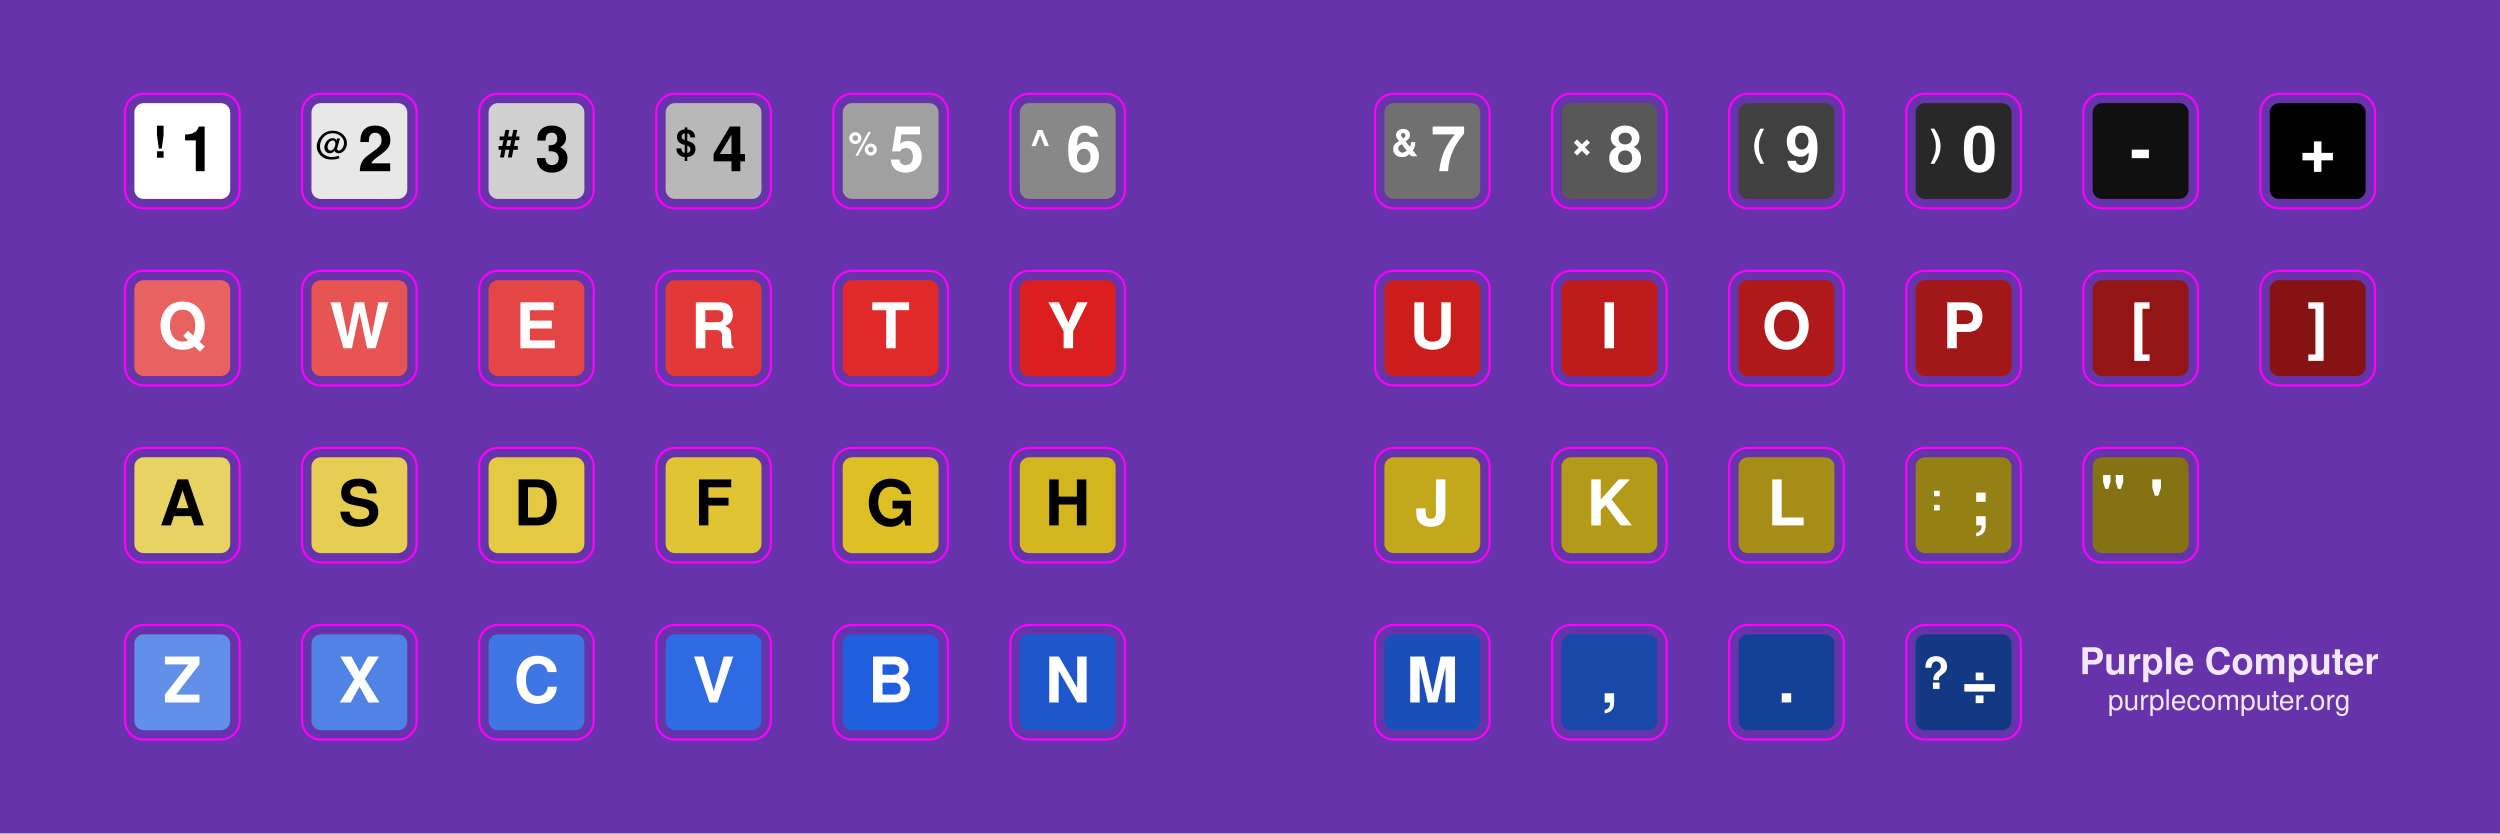
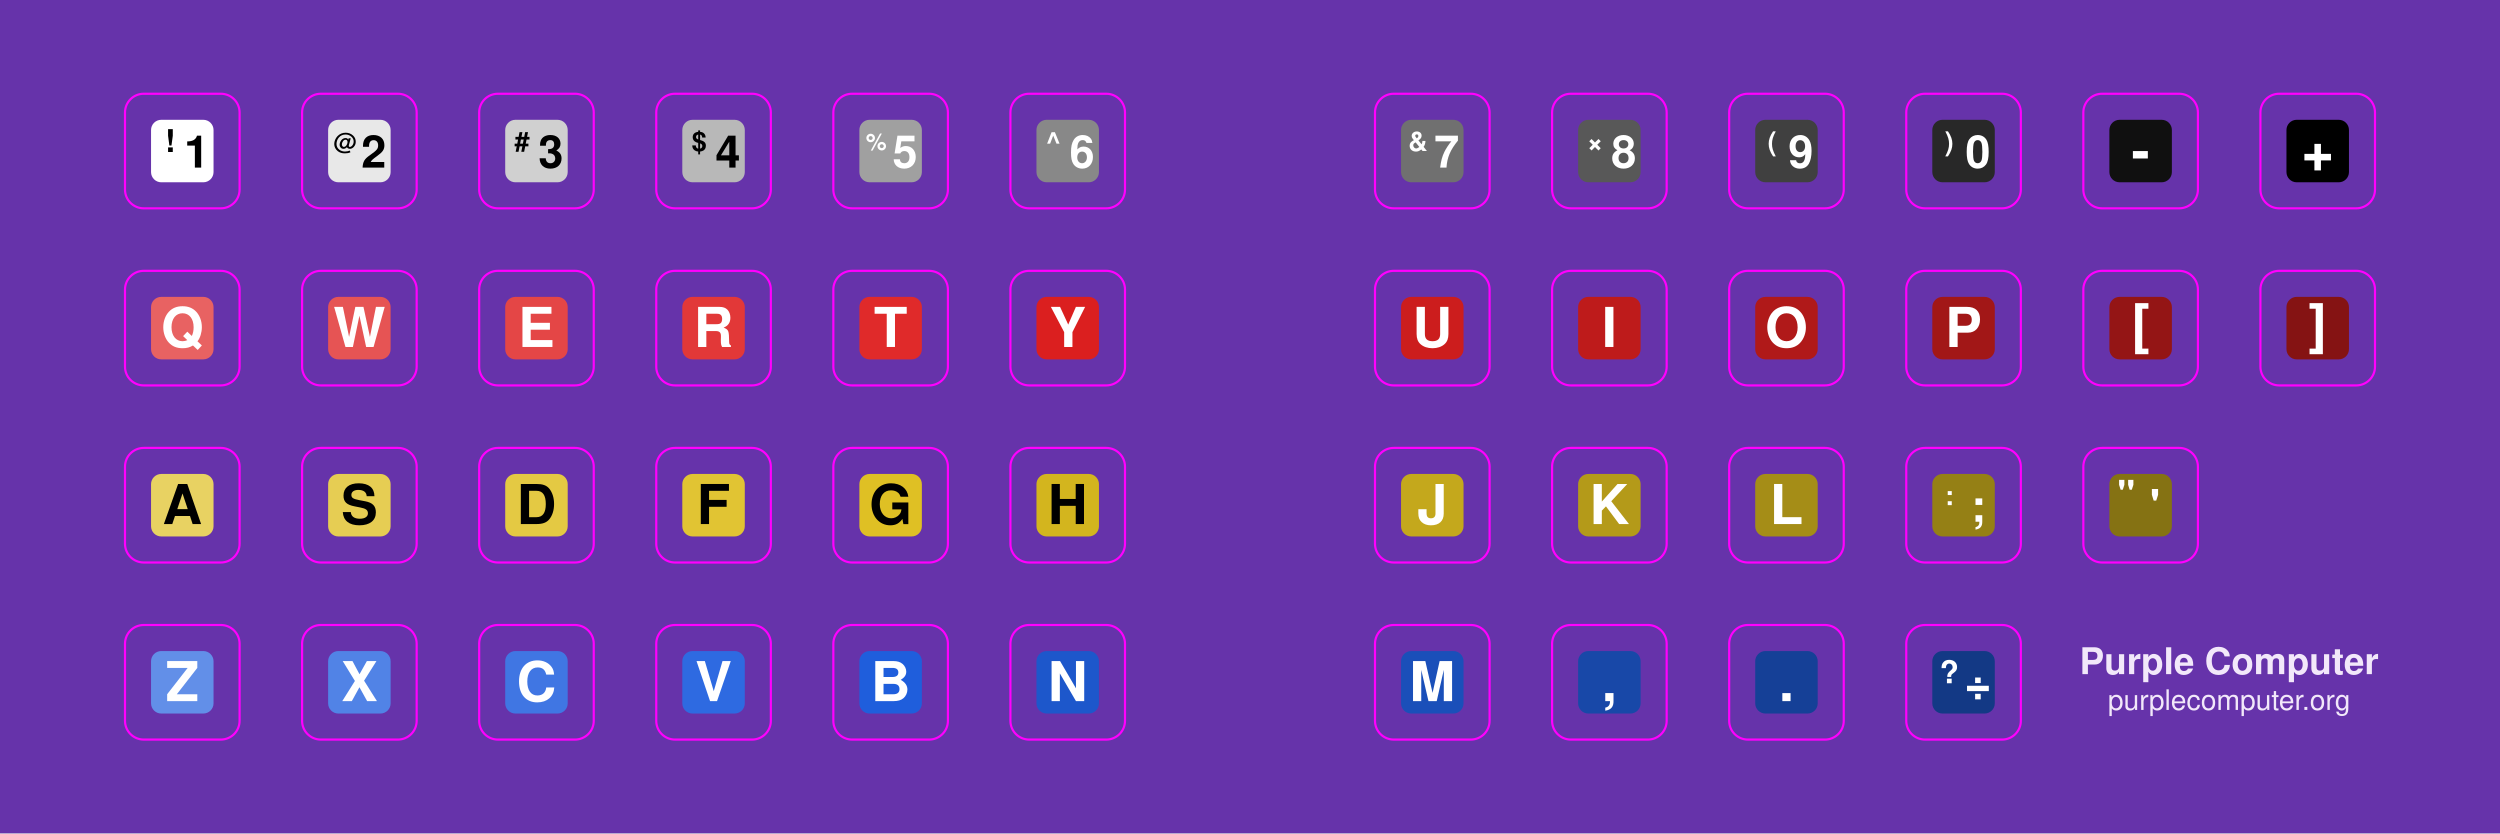
<svg xmlns="http://www.w3.org/2000/svg" width="12.0in" height="4.0in" viewBox="0 0 1152.0 384.0">
  <g id="guides">
    <rect x="0.5" y="0.5" width="1151.0" height="383.0" fill="none" stroke="#CCCCCC" stroke-width="1" />
    <line x1="576.0" y1="0" x2="576.0" y2="384.0" stroke="#CCCCCC" stroke-width="0.5" stroke-dasharray="4,4" />
  </g>
  <g id="art">
    <rect x="0" y="0" width="1152.0" height="384.0" fill="#6633AA" />
    <rect x="45.600" y="31.200" width="76.800" height="76.800" rx="20.640" ry="20.640" fill="#6633AA" stroke="none" />
-     <rect x="61.920" y="47.520" width="44.160" height="44.160" rx="4.320" ry="4.320" fill="#FFFFFF" stroke="none" />
-     <text x="91.392" y="72.240" fill="#000000" font-family="Nunito, Helvetica, Arial, sans-serif" font-weight="800" font-size="29.04" text-anchor="middle" dominant-baseline="central">1</text>
-     <text x="73.440" y="68.016" fill="#000000" font-family="Nunito, Helvetica, Arial, sans-serif" font-weight="800" font-size="20.33" text-anchor="middle" dominant-baseline="central">!</text>
+     <rect x="69.600" y="55.200" width="28.800" height="28.800" rx="4.713" ry="4.713" fill="#FFFFFF" stroke="none" />
+     <text x="90.624" y="72.480" fill="#000000" font-family="Nunito, Helvetica, Arial, sans-serif" font-weight="800" font-size="20.74" text-anchor="middle" dominant-baseline="central">1</text>
+     <text x="78.240" y="66.720" fill="#000000" font-family="Nunito, Helvetica, Arial, sans-serif" font-weight="800" font-size="14.52" text-anchor="middle" dominant-baseline="central">!</text>
    <rect x="127.200" y="31.200" width="76.800" height="76.800" rx="20.640" ry="20.640" fill="#6633AA" stroke="none" />
-     <rect x="143.520" y="47.520" width="44.160" height="44.160" rx="4.320" ry="4.320" fill="#E8E8E8" stroke="none" />
-     <text x="172.992" y="72.240" fill="#000000" font-family="Nunito, Helvetica, Arial, sans-serif" font-weight="800" font-size="29.04" text-anchor="middle" dominant-baseline="central">2</text>
-     <text x="152.928" y="68.016" fill="#000000" font-family="Nunito, Helvetica, Arial, sans-serif" font-weight="800" font-size="15.10" text-anchor="middle" dominant-baseline="central">@</text>
+     <rect x="151.200" y="55.200" width="28.800" height="28.800" rx="4.713" ry="4.713" fill="#E8E8E8" stroke="none" />
+     <text x="172.224" y="72.480" fill="#000000" font-family="Nunito, Helvetica, Arial, sans-serif" font-weight="800" font-size="20.74" text-anchor="middle" dominant-baseline="central">2</text>
+     <text x="158.976" y="66.720" fill="#000000" font-family="Nunito, Helvetica, Arial, sans-serif" font-weight="800" font-size="10.78" text-anchor="middle" dominant-baseline="central">@</text>
    <rect x="208.800" y="31.200" width="76.800" height="76.800" rx="20.640" ry="20.640" fill="#6633AA" stroke="none" />
-     <rect x="225.120" y="47.520" width="44.160" height="44.160" rx="4.320" ry="4.320" fill="#D0D0D0" stroke="none" />
-     <text x="254.592" y="72.240" fill="#000000" font-family="Nunito, Helvetica, Arial, sans-serif" font-weight="800" font-size="29.04" text-anchor="middle" dominant-baseline="central">3</text>
-     <text x="234.528" y="68.016" fill="#000000" font-family="Nunito, Helvetica, Arial, sans-serif" font-weight="800" font-size="17.42" text-anchor="middle" dominant-baseline="central">#</text>
+     <rect x="232.800" y="55.200" width="28.800" height="28.800" rx="4.713" ry="4.713" fill="#D0D0D0" stroke="none" />
+     <text x="253.824" y="72.480" fill="#000000" font-family="Nunito, Helvetica, Arial, sans-serif" font-weight="800" font-size="20.74" text-anchor="middle" dominant-baseline="central">3</text>
+     <text x="240.576" y="66.720" fill="#000000" font-family="Nunito, Helvetica, Arial, sans-serif" font-weight="800" font-size="12.44" text-anchor="middle" dominant-baseline="central">#</text>
    <rect x="290.400" y="31.200" width="76.800" height="76.800" rx="20.640" ry="20.640" fill="#6633AA" stroke="none" />
-     <rect x="306.720" y="47.520" width="44.160" height="44.160" rx="4.320" ry="4.320" fill="#B8B8B8" stroke="none" />
-     <text x="336.192" y="72.240" fill="#000000" font-family="Nunito, Helvetica, Arial, sans-serif" font-weight="800" font-size="29.04" text-anchor="middle" dominant-baseline="central">4</text>
-     <text x="316.128" y="68.016" fill="#000000" font-family="Nunito, Helvetica, Arial, sans-serif" font-weight="800" font-size="17.42" text-anchor="middle" dominant-baseline="central">$</text>
+     <rect x="314.400" y="55.200" width="28.800" height="28.800" rx="4.713" ry="4.713" fill="#B8B8B8" stroke="none" />
+     <text x="335.424" y="72.480" fill="#000000" font-family="Nunito, Helvetica, Arial, sans-serif" font-weight="800" font-size="20.74" text-anchor="middle" dominant-baseline="central">4</text>
+     <text x="322.176" y="66.720" fill="#000000" font-family="Nunito, Helvetica, Arial, sans-serif" font-weight="800" font-size="12.44" text-anchor="middle" dominant-baseline="central">$</text>
    <rect x="372.000" y="31.200" width="76.800" height="76.800" rx="20.640" ry="20.640" fill="#6633AA" stroke="none" />
-     <rect x="388.320" y="47.520" width="44.160" height="44.160" rx="4.320" ry="4.320" fill="#A0A0A0" stroke="none" />
-     <text x="417.792" y="72.240" fill="#FFFFFF" font-family="Nunito, Helvetica, Arial, sans-serif" font-weight="800" font-size="29.04" text-anchor="middle" dominant-baseline="central">5</text>
-     <text x="397.728" y="68.016" fill="#FFFFFF" font-family="Nunito, Helvetica, Arial, sans-serif" font-weight="800" font-size="15.10" text-anchor="middle" dominant-baseline="central">%</text>
+     <rect x="396.000" y="55.200" width="28.800" height="28.800" rx="4.713" ry="4.713" fill="#A0A0A0" stroke="none" />
+     <text x="417.024" y="72.480" fill="#FFFFFF" font-family="Nunito, Helvetica, Arial, sans-serif" font-weight="800" font-size="20.74" text-anchor="middle" dominant-baseline="central">5</text>
+     <text x="403.776" y="66.720" fill="#FFFFFF" font-family="Nunito, Helvetica, Arial, sans-serif" font-weight="800" font-size="10.78" text-anchor="middle" dominant-baseline="central">%</text>
    <rect x="453.600" y="31.200" width="76.800" height="76.800" rx="20.640" ry="20.640" fill="#6633AA" stroke="none" />
-     <rect x="469.920" y="47.520" width="44.160" height="44.160" rx="4.320" ry="4.320" fill="#888888" stroke="none" />
-     <text x="499.392" y="72.240" fill="#FFFFFF" font-family="Nunito, Helvetica, Arial, sans-serif" font-weight="800" font-size="29.04" text-anchor="middle" dominant-baseline="central">6</text>
-     <text x="479.328" y="68.016" fill="#FFFFFF" font-family="Nunito, Helvetica, Arial, sans-serif" font-weight="800" font-size="17.42" text-anchor="middle" dominant-baseline="central">^</text>
+     <rect x="477.600" y="55.200" width="28.800" height="28.800" rx="4.713" ry="4.713" fill="#888888" stroke="none" />
+     <text x="498.624" y="72.480" fill="#FFFFFF" font-family="Nunito, Helvetica, Arial, sans-serif" font-weight="800" font-size="20.74" text-anchor="middle" dominant-baseline="central">6</text>
+     <text x="485.376" y="66.720" fill="#FFFFFF" font-family="Nunito, Helvetica, Arial, sans-serif" font-weight="800" font-size="12.44" text-anchor="middle" dominant-baseline="central">^</text>
    <rect x="45.600" y="112.800" width="76.800" height="76.800" rx="20.640" ry="20.640" fill="#6633AA" stroke="none" />
-     <rect x="61.920" y="129.120" width="44.160" height="44.160" rx="4.320" ry="4.320" fill="#E86262" stroke="none" />
-     <text x="84.000" y="153.840" fill="#FFFFFF" font-family="Nunito, Helvetica, Arial, sans-serif" font-weight="800" font-size="29.04" text-anchor="middle" dominant-baseline="central">Q</text>
+     <rect x="69.600" y="136.800" width="28.800" height="28.800" rx="4.713" ry="4.713" fill="#E86262" stroke="none" />
+     <text x="84.000" y="154.080" fill="#FFFFFF" font-family="Nunito, Helvetica, Arial, sans-serif" font-weight="800" font-size="25.34" text-anchor="middle" dominant-baseline="central">Q</text>
    <rect x="127.200" y="112.800" width="76.800" height="76.800" rx="20.640" ry="20.640" fill="#6633AA" stroke="none" />
-     <rect x="143.520" y="129.120" width="44.160" height="44.160" rx="4.320" ry="4.320" fill="#E65454" stroke="none" />
-     <text x="165.600" y="153.840" fill="#FFFFFF" font-family="Nunito, Helvetica, Arial, sans-serif" font-weight="800" font-size="29.04" text-anchor="middle" dominant-baseline="central">W</text>
+     <rect x="151.200" y="136.800" width="28.800" height="28.800" rx="4.713" ry="4.713" fill="#E65454" stroke="none" />
+     <text x="165.600" y="154.080" fill="#FFFFFF" font-family="Nunito, Helvetica, Arial, sans-serif" font-weight="800" font-size="25.34" text-anchor="middle" dominant-baseline="central">W</text>
    <rect x="208.800" y="112.800" width="76.800" height="76.800" rx="20.640" ry="20.640" fill="#6633AA" stroke="none" />
-     <rect x="225.120" y="129.120" width="44.160" height="44.160" rx="4.320" ry="4.320" fill="#E44646" stroke="none" />
-     <text x="247.200" y="153.840" fill="#FFFFFF" font-family="Nunito, Helvetica, Arial, sans-serif" font-weight="800" font-size="29.04" text-anchor="middle" dominant-baseline="central">E</text>
+     <rect x="232.800" y="136.800" width="28.800" height="28.800" rx="4.713" ry="4.713" fill="#E44646" stroke="none" />
+     <text x="247.200" y="154.080" fill="#FFFFFF" font-family="Nunito, Helvetica, Arial, sans-serif" font-weight="800" font-size="25.34" text-anchor="middle" dominant-baseline="central">E</text>
    <rect x="290.400" y="112.800" width="76.800" height="76.800" rx="20.640" ry="20.640" fill="#6633AA" stroke="none" />
-     <rect x="306.720" y="129.120" width="44.160" height="44.160" rx="4.320" ry="4.320" fill="#E23838" stroke="none" />
-     <text x="328.800" y="153.840" fill="#FFFFFF" font-family="Nunito, Helvetica, Arial, sans-serif" font-weight="800" font-size="29.04" text-anchor="middle" dominant-baseline="central">R</text>
+     <rect x="314.400" y="136.800" width="28.800" height="28.800" rx="4.713" ry="4.713" fill="#E23838" stroke="none" />
+     <text x="328.800" y="154.080" fill="#FFFFFF" font-family="Nunito, Helvetica, Arial, sans-serif" font-weight="800" font-size="25.34" text-anchor="middle" dominant-baseline="central">R</text>
    <rect x="372.000" y="112.800" width="76.800" height="76.800" rx="20.640" ry="20.640" fill="#6633AA" stroke="none" />
-     <rect x="388.320" y="129.120" width="44.160" height="44.160" rx="4.320" ry="4.320" fill="#E02A2A" stroke="none" />
-     <text x="410.400" y="153.840" fill="#FFFFFF" font-family="Nunito, Helvetica, Arial, sans-serif" font-weight="800" font-size="29.04" text-anchor="middle" dominant-baseline="central">T</text>
+     <rect x="396.000" y="136.800" width="28.800" height="28.800" rx="4.713" ry="4.713" fill="#E02A2A" stroke="none" />
+     <text x="410.400" y="154.080" fill="#FFFFFF" font-family="Nunito, Helvetica, Arial, sans-serif" font-weight="800" font-size="25.34" text-anchor="middle" dominant-baseline="central">T</text>
    <rect x="453.600" y="112.800" width="76.800" height="76.800" rx="20.640" ry="20.640" fill="#6633AA" stroke="none" />
-     <rect x="469.920" y="129.120" width="44.160" height="44.160" rx="4.320" ry="4.320" fill="#DB1F1F" stroke="none" />
-     <text x="492.000" y="153.840" fill="#FFFFFF" font-family="Nunito, Helvetica, Arial, sans-serif" font-weight="800" font-size="29.04" text-anchor="middle" dominant-baseline="central">Y</text>
+     <rect x="477.600" y="136.800" width="28.800" height="28.800" rx="4.713" ry="4.713" fill="#DB1F1F" stroke="none" />
+     <text x="492.000" y="154.080" fill="#FFFFFF" font-family="Nunito, Helvetica, Arial, sans-serif" font-weight="800" font-size="25.34" text-anchor="middle" dominant-baseline="central">Y</text>
    <rect x="45.600" y="194.400" width="76.800" height="76.800" rx="20.640" ry="20.640" fill="#6633AA" stroke="none" />
-     <rect x="61.920" y="210.720" width="44.160" height="44.160" rx="4.320" ry="4.320" fill="#E8D262" stroke="none" />
-     <text x="84.000" y="235.440" fill="#000000" font-family="Nunito, Helvetica, Arial, sans-serif" font-weight="800" font-size="29.04" text-anchor="middle" dominant-baseline="central">A</text>
+     <rect x="69.600" y="218.400" width="28.800" height="28.800" rx="4.713" ry="4.713" fill="#E8D262" stroke="none" />
+     <text x="84.000" y="235.680" fill="#000000" font-family="Nunito, Helvetica, Arial, sans-serif" font-weight="800" font-size="25.34" text-anchor="middle" dominant-baseline="central">A</text>
    <rect x="127.200" y="194.400" width="76.800" height="76.800" rx="20.640" ry="20.640" fill="#6633AA" stroke="none" />
-     <rect x="143.520" y="210.720" width="44.160" height="44.160" rx="4.320" ry="4.320" fill="#E6CD53" stroke="none" />
-     <text x="165.600" y="235.440" fill="#000000" font-family="Nunito, Helvetica, Arial, sans-serif" font-weight="800" font-size="29.04" text-anchor="middle" dominant-baseline="central">S</text>
+     <rect x="151.200" y="218.400" width="28.800" height="28.800" rx="4.713" ry="4.713" fill="#E6CD53" stroke="none" />
+     <text x="165.600" y="235.680" fill="#000000" font-family="Nunito, Helvetica, Arial, sans-serif" font-weight="800" font-size="25.34" text-anchor="middle" dominant-baseline="central">S</text>
    <rect x="208.800" y="194.400" width="76.800" height="76.800" rx="20.640" ry="20.640" fill="#6633AA" stroke="none" />
-     <rect x="225.120" y="210.720" width="44.160" height="44.160" rx="4.320" ry="4.320" fill="#E4C943" stroke="none" />
-     <text x="247.200" y="235.440" fill="#000000" font-family="Nunito, Helvetica, Arial, sans-serif" font-weight="800" font-size="29.04" text-anchor="middle" dominant-baseline="central">D</text>
+     <rect x="232.800" y="218.400" width="28.800" height="28.800" rx="4.713" ry="4.713" fill="#E4C943" stroke="none" />
+     <text x="247.200" y="235.680" fill="#000000" font-family="Nunito, Helvetica, Arial, sans-serif" font-weight="800" font-size="25.34" text-anchor="middle" dominant-baseline="central">D</text>
    <rect x="290.400" y="194.400" width="76.800" height="76.800" rx="20.640" ry="20.640" fill="#6633AA" stroke="none" />
-     <rect x="306.720" y="210.720" width="44.160" height="44.160" rx="4.320" ry="4.320" fill="#E1C433" stroke="none" />
-     <text x="328.800" y="235.440" fill="#000000" font-family="Nunito, Helvetica, Arial, sans-serif" font-weight="800" font-size="29.04" text-anchor="middle" dominant-baseline="central">F</text>
+     <rect x="314.400" y="218.400" width="28.800" height="28.800" rx="4.713" ry="4.713" fill="#E1C433" stroke="none" />
+     <text x="328.800" y="235.680" fill="#000000" font-family="Nunito, Helvetica, Arial, sans-serif" font-weight="800" font-size="25.34" text-anchor="middle" dominant-baseline="central">F</text>
    <rect x="372.000" y="194.400" width="76.800" height="76.800" rx="20.640" ry="20.640" fill="#6633AA" stroke="none" />
-     <rect x="388.320" y="210.720" width="44.160" height="44.160" rx="4.320" ry="4.320" fill="#DFC024" stroke="none" />
-     <text x="410.400" y="235.440" fill="#000000" font-family="Nunito, Helvetica, Arial, sans-serif" font-weight="800" font-size="29.04" text-anchor="middle" dominant-baseline="central">G</text>
+     <rect x="396.000" y="218.400" width="28.800" height="28.800" rx="4.713" ry="4.713" fill="#DFC024" stroke="none" />
+     <text x="410.400" y="235.680" fill="#000000" font-family="Nunito, Helvetica, Arial, sans-serif" font-weight="800" font-size="25.34" text-anchor="middle" dominant-baseline="central">G</text>
    <rect x="453.600" y="194.400" width="76.800" height="76.800" rx="20.640" ry="20.640" fill="#6633AA" stroke="none" />
-     <rect x="469.920" y="210.720" width="44.160" height="44.160" rx="4.320" ry="4.320" fill="#D3B51E" stroke="none" />
-     <text x="492.000" y="235.440" fill="#000000" font-family="Nunito, Helvetica, Arial, sans-serif" font-weight="800" font-size="29.04" text-anchor="middle" dominant-baseline="central">H</text>
+     <rect x="477.600" y="218.400" width="28.800" height="28.800" rx="4.713" ry="4.713" fill="#D3B51E" stroke="none" />
+     <text x="492.000" y="235.680" fill="#000000" font-family="Nunito, Helvetica, Arial, sans-serif" font-weight="800" font-size="25.34" text-anchor="middle" dominant-baseline="central">H</text>
    <rect x="45.600" y="276.000" width="76.800" height="76.800" rx="20.640" ry="20.640" fill="#6633AA" stroke="none" />
-     <rect x="61.920" y="292.320" width="44.160" height="44.160" rx="4.320" ry="4.320" fill="#628FE8" stroke="none" />
-     <text x="84.000" y="317.040" fill="#FFFFFF" font-family="Nunito, Helvetica, Arial, sans-serif" font-weight="800" font-size="29.04" text-anchor="middle" dominant-baseline="central">Z</text>
+     <rect x="69.600" y="300.000" width="28.800" height="28.800" rx="4.713" ry="4.713" fill="#628FE8" stroke="none" />
+     <text x="84.000" y="317.280" fill="#FFFFFF" font-family="Nunito, Helvetica, Arial, sans-serif" font-weight="800" font-size="25.34" text-anchor="middle" dominant-baseline="central">Z</text>
    <rect x="127.200" y="276.000" width="76.800" height="76.800" rx="20.640" ry="20.640" fill="#6633AA" stroke="none" />
-     <rect x="143.520" y="292.320" width="44.160" height="44.160" rx="4.320" ry="4.320" fill="#5183E6" stroke="none" />
-     <text x="165.600" y="317.040" fill="#FFFFFF" font-family="Nunito, Helvetica, Arial, sans-serif" font-weight="800" font-size="29.04" text-anchor="middle" dominant-baseline="central">X</text>
+     <rect x="151.200" y="300.000" width="28.800" height="28.800" rx="4.713" ry="4.713" fill="#5183E6" stroke="none" />
+     <text x="165.600" y="317.280" fill="#FFFFFF" font-family="Nunito, Helvetica, Arial, sans-serif" font-weight="800" font-size="25.34" text-anchor="middle" dominant-baseline="central">X</text>
    <rect x="208.800" y="276.000" width="76.800" height="76.800" rx="20.640" ry="20.640" fill="#6633AA" stroke="none" />
-     <rect x="225.120" y="292.320" width="44.160" height="44.160" rx="4.320" ry="4.320" fill="#4076E3" stroke="none" />
-     <text x="247.200" y="317.040" fill="#FFFFFF" font-family="Nunito, Helvetica, Arial, sans-serif" font-weight="800" font-size="29.04" text-anchor="middle" dominant-baseline="central">C</text>
+     <rect x="232.800" y="300.000" width="28.800" height="28.800" rx="4.713" ry="4.713" fill="#4076E3" stroke="none" />
+     <text x="247.200" y="317.280" fill="#FFFFFF" font-family="Nunito, Helvetica, Arial, sans-serif" font-weight="800" font-size="25.34" text-anchor="middle" dominant-baseline="central">C</text>
    <rect x="290.400" y="276.000" width="76.800" height="76.800" rx="20.640" ry="20.640" fill="#6633AA" stroke="none" />
-     <rect x="306.720" y="292.320" width="44.160" height="44.160" rx="4.320" ry="4.320" fill="#2E6AE1" stroke="none" />
-     <text x="328.800" y="317.040" fill="#FFFFFF" font-family="Nunito, Helvetica, Arial, sans-serif" font-weight="800" font-size="29.04" text-anchor="middle" dominant-baseline="central">V</text>
+     <rect x="314.400" y="300.000" width="28.800" height="28.800" rx="4.713" ry="4.713" fill="#2E6AE1" stroke="none" />
+     <text x="328.800" y="317.280" fill="#FFFFFF" font-family="Nunito, Helvetica, Arial, sans-serif" font-weight="800" font-size="25.34" text-anchor="middle" dominant-baseline="central">V</text>
    <rect x="372.000" y="276.000" width="76.800" height="76.800" rx="20.640" ry="20.640" fill="#6633AA" stroke="none" />
-     <rect x="388.320" y="292.320" width="44.160" height="44.160" rx="4.320" ry="4.320" fill="#1F5EDC" stroke="none" />
-     <text x="410.400" y="317.040" fill="#FFFFFF" font-family="Nunito, Helvetica, Arial, sans-serif" font-weight="800" font-size="29.04" text-anchor="middle" dominant-baseline="central">B</text>
+     <rect x="396.000" y="300.000" width="28.800" height="28.800" rx="4.713" ry="4.713" fill="#1F5EDC" stroke="none" />
+     <text x="410.400" y="317.280" fill="#FFFFFF" font-family="Nunito, Helvetica, Arial, sans-serif" font-weight="800" font-size="25.34" text-anchor="middle" dominant-baseline="central">B</text>
    <rect x="453.600" y="276.000" width="76.800" height="76.800" rx="20.640" ry="20.640" fill="#6633AA" stroke="none" />
-     <rect x="469.920" y="292.320" width="44.160" height="44.160" rx="4.320" ry="4.320" fill="#1D57CB" stroke="none" />
-     <text x="492.000" y="317.040" fill="#FFFFFF" font-family="Nunito, Helvetica, Arial, sans-serif" font-weight="800" font-size="29.04" text-anchor="middle" dominant-baseline="central">N</text>
+     <rect x="477.600" y="300.000" width="28.800" height="28.800" rx="4.713" ry="4.713" fill="#1D57CB" stroke="none" />
+     <text x="492.000" y="317.280" fill="#FFFFFF" font-family="Nunito, Helvetica, Arial, sans-serif" font-weight="800" font-size="25.34" text-anchor="middle" dominant-baseline="central">N</text>
    <rect x="621.600" y="31.200" width="76.800" height="76.800" rx="20.640" ry="20.640" fill="#6633AA" stroke="none" />
-     <rect x="637.920" y="47.520" width="44.160" height="44.160" rx="4.320" ry="4.320" fill="#707070" stroke="none" />
-     <text x="667.392" y="72.240" fill="#FFFFFF" font-family="Nunito, Helvetica, Arial, sans-serif" font-weight="800" font-size="29.04" text-anchor="middle" dominant-baseline="central">7</text>
-     <text x="647.328" y="68.016" fill="#FFFFFF" font-family="Nunito, Helvetica, Arial, sans-serif" font-weight="800" font-size="17.42" text-anchor="middle" dominant-baseline="central">&amp;</text>
+     <rect x="645.600" y="55.200" width="28.800" height="28.800" rx="4.713" ry="4.713" fill="#707070" stroke="none" />
+     <text x="666.624" y="72.480" fill="#FFFFFF" font-family="Nunito, Helvetica, Arial, sans-serif" font-weight="800" font-size="20.74" text-anchor="middle" dominant-baseline="central">7</text>
+     <text x="653.376" y="66.720" fill="#FFFFFF" font-family="Nunito, Helvetica, Arial, sans-serif" font-weight="800" font-size="12.44" text-anchor="middle" dominant-baseline="central">&amp;</text>
    <rect x="703.200" y="31.200" width="76.800" height="76.800" rx="20.640" ry="20.640" fill="#6633AA" stroke="none" />
-     <rect x="719.520" y="47.520" width="44.160" height="44.160" rx="4.320" ry="4.320" fill="#585858" stroke="none" />
-     <text x="748.992" y="72.240" fill="#FFFFFF" font-family="Nunito, Helvetica, Arial, sans-serif" font-weight="800" font-size="29.04" text-anchor="middle" dominant-baseline="central">8</text>
-     <text x="728.928" y="68.016" fill="#FFFFFF" font-family="Nunito, Helvetica, Arial, sans-serif" font-weight="800" font-size="17.42" text-anchor="middle" dominant-baseline="central">×</text>
+     <rect x="727.200" y="55.200" width="28.800" height="28.800" rx="4.713" ry="4.713" fill="#585858" stroke="none" />
+     <text x="748.224" y="72.480" fill="#FFFFFF" font-family="Nunito, Helvetica, Arial, sans-serif" font-weight="800" font-size="20.74" text-anchor="middle" dominant-baseline="central">8</text>
+     <text x="734.976" y="66.720" fill="#FFFFFF" font-family="Nunito, Helvetica, Arial, sans-serif" font-weight="800" font-size="12.44" text-anchor="middle" dominant-baseline="central">×</text>
    <rect x="784.800" y="31.200" width="76.800" height="76.800" rx="20.640" ry="20.640" fill="#6633AA" stroke="none" />
-     <rect x="801.120" y="47.520" width="44.160" height="44.160" rx="4.320" ry="4.320" fill="#404040" stroke="none" />
-     <text x="830.592" y="72.240" fill="#FFFFFF" font-family="Nunito, Helvetica, Arial, sans-serif" font-weight="800" font-size="29.04" text-anchor="middle" dominant-baseline="central">9</text>
-     <text x="810.528" y="68.016" fill="#FFFFFF" font-family="Nunito, Helvetica, Arial, sans-serif" font-weight="800" font-size="17.42" text-anchor="middle" dominant-baseline="central">(</text>
+     <rect x="808.800" y="55.200" width="28.800" height="28.800" rx="4.713" ry="4.713" fill="#404040" stroke="none" />
+     <text x="829.824" y="72.480" fill="#FFFFFF" font-family="Nunito, Helvetica, Arial, sans-serif" font-weight="800" font-size="20.74" text-anchor="middle" dominant-baseline="central">9</text>
+     <text x="816.576" y="66.720" fill="#FFFFFF" font-family="Nunito, Helvetica, Arial, sans-serif" font-weight="800" font-size="12.44" text-anchor="middle" dominant-baseline="central">(</text>
    <rect x="866.400" y="31.200" width="76.800" height="76.800" rx="20.640" ry="20.640" fill="#6633AA" stroke="none" />
-     <rect x="882.720" y="47.520" width="44.160" height="44.160" rx="4.320" ry="4.320" fill="#282828" stroke="none" />
-     <text x="912.192" y="72.240" fill="#FFFFFF" font-family="Nunito, Helvetica, Arial, sans-serif" font-weight="800" font-size="29.04" text-anchor="middle" dominant-baseline="central">0</text>
-     <text x="892.128" y="68.016" fill="#FFFFFF" font-family="Nunito, Helvetica, Arial, sans-serif" font-weight="800" font-size="17.42" text-anchor="middle" dominant-baseline="central">)</text>
+     <rect x="890.400" y="55.200" width="28.800" height="28.800" rx="4.713" ry="4.713" fill="#282828" stroke="none" />
+     <text x="911.424" y="72.480" fill="#FFFFFF" font-family="Nunito, Helvetica, Arial, sans-serif" font-weight="800" font-size="20.74" text-anchor="middle" dominant-baseline="central">0</text>
+     <text x="898.176" y="66.720" fill="#FFFFFF" font-family="Nunito, Helvetica, Arial, sans-serif" font-weight="800" font-size="12.44" text-anchor="middle" dominant-baseline="central">)</text>
    <rect x="948.000" y="31.200" width="76.800" height="76.800" rx="20.640" ry="20.640" fill="#6633AA" stroke="none" />
-     <rect x="964.320" y="47.520" width="44.160" height="44.160" rx="4.320" ry="4.320" fill="#101010" stroke="none" />
-     <text x="986.400" y="72.240" fill="#FFFFFF" font-family="Nunito, Helvetica, Arial, sans-serif" font-weight="800" font-size="29.04" text-anchor="middle" dominant-baseline="central">-</text>
+     <rect x="972.000" y="55.200" width="28.800" height="28.800" rx="4.713" ry="4.713" fill="#101010" stroke="none" />
+     <text x="986.400" y="72.480" fill="#FFFFFF" font-family="Nunito, Helvetica, Arial, sans-serif" font-weight="800" font-size="25.34" text-anchor="middle" dominant-baseline="central">-</text>
    <rect x="1029.600" y="31.200" width="76.800" height="76.800" rx="20.640" ry="20.640" fill="#6633AA" stroke="none" />
-     <rect x="1045.920" y="47.520" width="44.160" height="44.160" rx="4.320" ry="4.320" fill="#000000" stroke="none" />
-     <text x="1068.000" y="72.240" fill="#FFFFFF" font-family="Nunito, Helvetica, Arial, sans-serif" font-weight="800" font-size="29.04" text-anchor="middle" dominant-baseline="central">+</text>
+     <rect x="1053.600" y="55.200" width="28.800" height="28.800" rx="4.713" ry="4.713" fill="#000000" stroke="none" />
+     <text x="1068.000" y="72.480" fill="#FFFFFF" font-family="Nunito, Helvetica, Arial, sans-serif" font-weight="800" font-size="25.34" text-anchor="middle" dominant-baseline="central">+</text>
    <rect x="621.600" y="112.800" width="76.800" height="76.800" rx="20.640" ry="20.640" fill="#6633AA" stroke="none" />
-     <rect x="637.920" y="129.120" width="44.160" height="44.160" rx="4.320" ry="4.320" fill="#CC1D1D" stroke="none" />
-     <text x="660.000" y="153.840" fill="#FFFFFF" font-family="Nunito, Helvetica, Arial, sans-serif" font-weight="800" font-size="29.04" text-anchor="middle" dominant-baseline="central">U</text>
+     <rect x="645.600" y="136.800" width="28.800" height="28.800" rx="4.713" ry="4.713" fill="#CC1D1D" stroke="none" />
+     <text x="660.000" y="154.080" fill="#FFFFFF" font-family="Nunito, Helvetica, Arial, sans-serif" font-weight="800" font-size="25.34" text-anchor="middle" dominant-baseline="central">U</text>
    <rect x="703.200" y="112.800" width="76.800" height="76.800" rx="20.640" ry="20.640" fill="#6633AA" stroke="none" />
-     <rect x="719.520" y="129.120" width="44.160" height="44.160" rx="4.320" ry="4.320" fill="#BE1B1B" stroke="none" />
-     <text x="741.600" y="153.840" fill="#FFFFFF" font-family="Nunito, Helvetica, Arial, sans-serif" font-weight="800" font-size="29.04" text-anchor="middle" dominant-baseline="central">I</text>
+     <rect x="727.200" y="136.800" width="28.800" height="28.800" rx="4.713" ry="4.713" fill="#BE1B1B" stroke="none" />
+     <text x="741.600" y="154.080" fill="#FFFFFF" font-family="Nunito, Helvetica, Arial, sans-serif" font-weight="800" font-size="25.34" text-anchor="middle" dominant-baseline="central">I</text>
    <rect x="784.800" y="112.800" width="76.800" height="76.800" rx="20.640" ry="20.640" fill="#6633AA" stroke="none" />
-     <rect x="801.120" y="129.120" width="44.160" height="44.160" rx="4.320" ry="4.320" fill="#B01919" stroke="none" />
-     <text x="823.200" y="153.840" fill="#FFFFFF" font-family="Nunito, Helvetica, Arial, sans-serif" font-weight="800" font-size="29.04" text-anchor="middle" dominant-baseline="central">O</text>
+     <rect x="808.800" y="136.800" width="28.800" height="28.800" rx="4.713" ry="4.713" fill="#B01919" stroke="none" />
+     <text x="823.200" y="154.080" fill="#FFFFFF" font-family="Nunito, Helvetica, Arial, sans-serif" font-weight="800" font-size="25.34" text-anchor="middle" dominant-baseline="central">O</text>
    <rect x="866.400" y="112.800" width="76.800" height="76.800" rx="20.640" ry="20.640" fill="#6633AA" stroke="none" />
-     <rect x="882.720" y="129.120" width="44.160" height="44.160" rx="4.320" ry="4.320" fill="#A21717" stroke="none" />
-     <text x="904.800" y="153.840" fill="#FFFFFF" font-family="Nunito, Helvetica, Arial, sans-serif" font-weight="800" font-size="29.04" text-anchor="middle" dominant-baseline="central">P</text>
+     <rect x="890.400" y="136.800" width="28.800" height="28.800" rx="4.713" ry="4.713" fill="#A21717" stroke="none" />
+     <text x="904.800" y="154.080" fill="#FFFFFF" font-family="Nunito, Helvetica, Arial, sans-serif" font-weight="800" font-size="25.34" text-anchor="middle" dominant-baseline="central">P</text>
    <rect x="948.000" y="112.800" width="76.800" height="76.800" rx="20.640" ry="20.640" fill="#6633AA" stroke="none" />
-     <rect x="964.320" y="129.120" width="44.160" height="44.160" rx="4.320" ry="4.320" fill="#941515" stroke="none" />
-     <text x="986.400" y="153.840" fill="#FFFFFF" font-family="Nunito, Helvetica, Arial, sans-serif" font-weight="800" font-size="29.04" text-anchor="middle" dominant-baseline="central">[</text>
+     <rect x="972.000" y="136.800" width="28.800" height="28.800" rx="4.713" ry="4.713" fill="#941515" stroke="none" />
+     <text x="986.400" y="152.352" fill="#FFFFFF" font-family="Nunito, Helvetica, Arial, sans-serif" font-weight="800" font-size="25.34" text-anchor="middle" dominant-baseline="central">[</text>
    <rect x="1029.600" y="112.800" width="76.800" height="76.800" rx="20.640" ry="20.640" fill="#6633AA" stroke="none" />
-     <rect x="1045.920" y="129.120" width="44.160" height="44.160" rx="4.320" ry="4.320" fill="#851313" stroke="none" />
-     <text x="1068.000" y="153.840" fill="#FFFFFF" font-family="Nunito, Helvetica, Arial, sans-serif" font-weight="800" font-size="29.04" text-anchor="middle" dominant-baseline="central">]</text>
+     <rect x="1053.600" y="136.800" width="28.800" height="28.800" rx="4.713" ry="4.713" fill="#851313" stroke="none" />
+     <text x="1068.000" y="152.352" fill="#FFFFFF" font-family="Nunito, Helvetica, Arial, sans-serif" font-weight="800" font-size="25.34" text-anchor="middle" dominant-baseline="central">]</text>
    <rect x="621.600" y="194.400" width="76.800" height="76.800" rx="20.640" ry="20.640" fill="#6633AA" stroke="none" />
-     <rect x="637.920" y="210.720" width="44.160" height="44.160" rx="4.320" ry="4.320" fill="#C4A81C" stroke="none" />
-     <text x="660.000" y="235.440" fill="#FFFFFF" font-family="Nunito, Helvetica, Arial, sans-serif" font-weight="800" font-size="29.04" text-anchor="middle" dominant-baseline="central">J</text>
+     <rect x="645.600" y="218.400" width="28.800" height="28.800" rx="4.713" ry="4.713" fill="#C4A81C" stroke="none" />
+     <text x="660.000" y="235.680" fill="#FFFFFF" font-family="Nunito, Helvetica, Arial, sans-serif" font-weight="800" font-size="25.34" text-anchor="middle" dominant-baseline="central">J</text>
    <rect x="703.200" y="194.400" width="76.800" height="76.800" rx="20.640" ry="20.640" fill="#6633AA" stroke="none" />
-     <rect x="719.520" y="210.720" width="44.160" height="44.160" rx="4.320" ry="4.320" fill="#B49A19" stroke="none" />
-     <text x="741.600" y="235.440" fill="#FFFFFF" font-family="Nunito, Helvetica, Arial, sans-serif" font-weight="800" font-size="29.04" text-anchor="middle" dominant-baseline="central">K</text>
+     <rect x="727.200" y="218.400" width="28.800" height="28.800" rx="4.713" ry="4.713" fill="#B49A19" stroke="none" />
+     <text x="741.600" y="235.680" fill="#FFFFFF" font-family="Nunito, Helvetica, Arial, sans-serif" font-weight="800" font-size="25.34" text-anchor="middle" dominant-baseline="central">K</text>
    <rect x="784.800" y="194.400" width="76.800" height="76.800" rx="20.640" ry="20.640" fill="#6633AA" stroke="none" />
-     <rect x="801.120" y="210.720" width="44.160" height="44.160" rx="4.320" ry="4.320" fill="#A58D17" stroke="none" />
-     <text x="823.200" y="235.440" fill="#FFFFFF" font-family="Nunito, Helvetica, Arial, sans-serif" font-weight="800" font-size="29.04" text-anchor="middle" dominant-baseline="central">L</text>
+     <rect x="808.800" y="218.400" width="28.800" height="28.800" rx="4.713" ry="4.713" fill="#A58D17" stroke="none" />
+     <text x="823.200" y="235.680" fill="#FFFFFF" font-family="Nunito, Helvetica, Arial, sans-serif" font-weight="800" font-size="25.34" text-anchor="middle" dominant-baseline="central">L</text>
    <rect x="866.400" y="194.400" width="76.800" height="76.800" rx="20.640" ry="20.640" fill="#6633AA" stroke="none" />
-     <rect x="882.720" y="210.720" width="44.160" height="44.160" rx="4.320" ry="4.320" fill="#958015" stroke="none" />
-     <text x="912.192" y="235.440" fill="#FFFFFF" font-family="Nunito, Helvetica, Arial, sans-serif" font-weight="800" font-size="29.04" text-anchor="middle" dominant-baseline="central">;</text>
-     <text x="892.128" y="231.216" fill="#FFFFFF" font-family="Nunito, Helvetica, Arial, sans-serif" font-weight="800" font-size="17.42" text-anchor="middle" dominant-baseline="central">:</text>
+     <rect x="890.400" y="218.400" width="28.800" height="28.800" rx="4.713" ry="4.713" fill="#958015" stroke="none" />
+     <text x="911.424" y="235.680" fill="#FFFFFF" font-family="Nunito, Helvetica, Arial, sans-serif" font-weight="800" font-size="20.74" text-anchor="middle" dominant-baseline="central">;</text>
+     <text x="898.176" y="229.920" fill="#FFFFFF" font-family="Nunito, Helvetica, Arial, sans-serif" font-weight="800" font-size="12.44" text-anchor="middle" dominant-baseline="central">:</text>
    <rect x="948.000" y="194.400" width="76.800" height="76.800" rx="20.640" ry="20.640" fill="#6633AA" stroke="none" />
-     <rect x="964.320" y="210.720" width="44.160" height="44.160" rx="4.320" ry="4.320" fill="#857213" stroke="none" />
-     <text x="993.792" y="235.440" fill="#FFFFFF" font-family="Nunito, Helvetica, Arial, sans-serif" font-weight="800" font-size="29.04" text-anchor="middle" dominant-baseline="central">'</text>
-     <text x="973.728" y="231.216" fill="#FFFFFF" font-family="Nunito, Helvetica, Arial, sans-serif" font-weight="800" font-size="24.68" text-anchor="middle" dominant-baseline="central">"</text>
+     <rect x="972.000" y="218.400" width="28.800" height="28.800" rx="4.713" ry="4.713" fill="#857213" stroke="none" />
+     <text x="993.024" y="235.680" fill="#FFFFFF" font-family="Nunito, Helvetica, Arial, sans-serif" font-weight="800" font-size="20.74" text-anchor="middle" dominant-baseline="central">'</text>
+     <text x="979.776" y="229.920" fill="#FFFFFF" font-family="Nunito, Helvetica, Arial, sans-serif" font-weight="800" font-size="17.63" text-anchor="middle" dominant-baseline="central">"</text>
    <rect x="621.600" y="276.000" width="76.800" height="76.800" rx="20.640" ry="20.640" fill="#6633AA" stroke="none" />
-     <rect x="637.920" y="292.320" width="44.160" height="44.160" rx="4.320" ry="4.320" fill="#1A4FB9" stroke="none" />
-     <text x="660.000" y="317.040" fill="#FFFFFF" font-family="Nunito, Helvetica, Arial, sans-serif" font-weight="800" font-size="29.04" text-anchor="middle" dominant-baseline="central">M</text>
+     <rect x="645.600" y="300.000" width="28.800" height="28.800" rx="4.713" ry="4.713" fill="#1A4FB9" stroke="none" />
+     <text x="660.000" y="317.280" fill="#FFFFFF" font-family="Nunito, Helvetica, Arial, sans-serif" font-weight="800" font-size="25.34" text-anchor="middle" dominant-baseline="central">M</text>
    <rect x="703.200" y="276.000" width="76.800" height="76.800" rx="20.640" ry="20.640" fill="#6633AA" stroke="none" />
-     <rect x="719.520" y="292.320" width="44.160" height="44.160" rx="4.320" ry="4.320" fill="#1848A8" stroke="none" />
-     <text x="741.600" y="317.040" fill="#FFFFFF" font-family="Nunito, Helvetica, Arial, sans-serif" font-weight="800" font-size="29.04" text-anchor="middle" dominant-baseline="central">,</text>
+     <rect x="727.200" y="300.000" width="28.800" height="28.800" rx="4.713" ry="4.713" fill="#1848A8" stroke="none" />
+     <text x="741.600" y="317.280" fill="#FFFFFF" font-family="Nunito, Helvetica, Arial, sans-serif" font-weight="800" font-size="25.34" text-anchor="middle" dominant-baseline="central">,</text>
    <rect x="784.800" y="276.000" width="76.800" height="76.800" rx="20.640" ry="20.640" fill="#6633AA" stroke="none" />
-     <rect x="801.120" y="292.320" width="44.160" height="44.160" rx="4.320" ry="4.320" fill="#154097" stroke="none" />
-     <text x="823.200" y="317.040" fill="#FFFFFF" font-family="Nunito, Helvetica, Arial, sans-serif" font-weight="800" font-size="29.04" text-anchor="middle" dominant-baseline="central">.</text>
+     <rect x="808.800" y="300.000" width="28.800" height="28.800" rx="4.713" ry="4.713" fill="#154097" stroke="none" />
+     <text x="823.200" y="317.280" fill="#FFFFFF" font-family="Nunito, Helvetica, Arial, sans-serif" font-weight="800" font-size="25.34" text-anchor="middle" dominant-baseline="central">.</text>
    <rect x="866.400" y="276.000" width="76.800" height="76.800" rx="20.640" ry="20.640" fill="#6633AA" stroke="none" />
-     <rect x="882.720" y="292.320" width="44.160" height="44.160" rx="4.320" ry="4.320" fill="#133985" stroke="none" />
-     <text x="912.192" y="317.040" fill="#FFFFFF" font-family="Nunito, Helvetica, Arial, sans-serif" font-weight="800" font-size="29.04" text-anchor="middle" dominant-baseline="central">÷</text>
-     <text x="892.128" y="312.816" fill="#FFFFFF" font-family="Nunito, Helvetica, Arial, sans-serif" font-weight="800" font-size="20.33" text-anchor="middle" dominant-baseline="central">?</text>
+     <rect x="890.400" y="300.000" width="28.800" height="28.800" rx="4.713" ry="4.713" fill="#133985" stroke="none" />
+     <text x="911.424" y="317.280" fill="#FFFFFF" font-family="Nunito, Helvetica, Arial, sans-serif" font-weight="800" font-size="20.74" text-anchor="middle" dominant-baseline="central">÷</text>
+     <text x="898.176" y="311.520" fill="#FFFFFF" font-family="Nunito, Helvetica, Arial, sans-serif" font-weight="800" font-size="14.52" text-anchor="middle" dominant-baseline="central">?</text>
    <text x="1027.200" y="314.400" fill="#F2E8FA" font-family="Nunito, Helvetica, Arial, sans-serif" font-weight="bold" font-size="17" text-anchor="middle" dominant-baseline="central" dy="-0.45em">Purple Computer</text>
    <text x="1027.200" y="314.400" fill="#F2E8FA" font-family="Nunito, Helvetica, Arial, sans-serif" font-size="13" text-anchor="middle" dominant-baseline="central" dy="0.75em">purplecomputer.org</text>
  </g>
  <g id="cut">
    <rect x="57.600" y="43.200" width="52.800" height="52.800" rx="8.640" ry="8.640" fill="none" stroke="#FF00FF" stroke-width="1.0" />
    <rect x="139.200" y="43.200" width="52.800" height="52.800" rx="8.640" ry="8.640" fill="none" stroke="#FF00FF" stroke-width="1.0" />
    <rect x="220.800" y="43.200" width="52.800" height="52.800" rx="8.640" ry="8.640" fill="none" stroke="#FF00FF" stroke-width="1.0" />
    <rect x="302.400" y="43.200" width="52.800" height="52.800" rx="8.640" ry="8.640" fill="none" stroke="#FF00FF" stroke-width="1.0" />
    <rect x="384.000" y="43.200" width="52.800" height="52.800" rx="8.640" ry="8.640" fill="none" stroke="#FF00FF" stroke-width="1.0" />
    <rect x="465.600" y="43.200" width="52.800" height="52.800" rx="8.640" ry="8.640" fill="none" stroke="#FF00FF" stroke-width="1.0" />
    <rect x="57.600" y="124.800" width="52.800" height="52.800" rx="8.640" ry="8.640" fill="none" stroke="#FF00FF" stroke-width="1.0" />
    <rect x="139.200" y="124.800" width="52.800" height="52.800" rx="8.640" ry="8.640" fill="none" stroke="#FF00FF" stroke-width="1.0" />
    <rect x="220.800" y="124.800" width="52.800" height="52.800" rx="8.640" ry="8.640" fill="none" stroke="#FF00FF" stroke-width="1.0" />
    <rect x="302.400" y="124.800" width="52.800" height="52.800" rx="8.640" ry="8.640" fill="none" stroke="#FF00FF" stroke-width="1.0" />
    <rect x="384.000" y="124.800" width="52.800" height="52.800" rx="8.640" ry="8.640" fill="none" stroke="#FF00FF" stroke-width="1.0" />
    <rect x="465.600" y="124.800" width="52.800" height="52.800" rx="8.640" ry="8.640" fill="none" stroke="#FF00FF" stroke-width="1.0" />
    <rect x="57.600" y="206.400" width="52.800" height="52.800" rx="8.640" ry="8.640" fill="none" stroke="#FF00FF" stroke-width="1.0" />
    <rect x="139.200" y="206.400" width="52.800" height="52.800" rx="8.640" ry="8.640" fill="none" stroke="#FF00FF" stroke-width="1.0" />
    <rect x="220.800" y="206.400" width="52.800" height="52.800" rx="8.640" ry="8.640" fill="none" stroke="#FF00FF" stroke-width="1.0" />
    <rect x="302.400" y="206.400" width="52.800" height="52.800" rx="8.640" ry="8.640" fill="none" stroke="#FF00FF" stroke-width="1.0" />
    <rect x="384.000" y="206.400" width="52.800" height="52.800" rx="8.640" ry="8.640" fill="none" stroke="#FF00FF" stroke-width="1.0" />
    <rect x="465.600" y="206.400" width="52.800" height="52.800" rx="8.640" ry="8.640" fill="none" stroke="#FF00FF" stroke-width="1.0" />
    <rect x="57.600" y="288.000" width="52.800" height="52.800" rx="8.640" ry="8.640" fill="none" stroke="#FF00FF" stroke-width="1.0" />
    <rect x="139.200" y="288.000" width="52.800" height="52.800" rx="8.640" ry="8.640" fill="none" stroke="#FF00FF" stroke-width="1.0" />
    <rect x="220.800" y="288.000" width="52.800" height="52.800" rx="8.640" ry="8.640" fill="none" stroke="#FF00FF" stroke-width="1.0" />
    <rect x="302.400" y="288.000" width="52.800" height="52.800" rx="8.640" ry="8.640" fill="none" stroke="#FF00FF" stroke-width="1.0" />
    <rect x="384.000" y="288.000" width="52.800" height="52.800" rx="8.640" ry="8.640" fill="none" stroke="#FF00FF" stroke-width="1.0" />
    <rect x="465.600" y="288.000" width="52.800" height="52.800" rx="8.640" ry="8.640" fill="none" stroke="#FF00FF" stroke-width="1.0" />
    <rect x="633.600" y="43.200" width="52.800" height="52.800" rx="8.640" ry="8.640" fill="none" stroke="#FF00FF" stroke-width="1.0" />
    <rect x="715.200" y="43.200" width="52.800" height="52.800" rx="8.640" ry="8.640" fill="none" stroke="#FF00FF" stroke-width="1.0" />
    <rect x="796.800" y="43.200" width="52.800" height="52.800" rx="8.640" ry="8.640" fill="none" stroke="#FF00FF" stroke-width="1.0" />
    <rect x="878.400" y="43.200" width="52.800" height="52.800" rx="8.640" ry="8.640" fill="none" stroke="#FF00FF" stroke-width="1.0" />
    <rect x="960.000" y="43.200" width="52.800" height="52.800" rx="8.640" ry="8.640" fill="none" stroke="#FF00FF" stroke-width="1.0" />
    <rect x="1041.600" y="43.200" width="52.800" height="52.800" rx="8.640" ry="8.640" fill="none" stroke="#FF00FF" stroke-width="1.0" />
    <rect x="633.600" y="124.800" width="52.800" height="52.800" rx="8.640" ry="8.640" fill="none" stroke="#FF00FF" stroke-width="1.0" />
    <rect x="715.200" y="124.800" width="52.800" height="52.800" rx="8.640" ry="8.640" fill="none" stroke="#FF00FF" stroke-width="1.0" />
    <rect x="796.800" y="124.800" width="52.800" height="52.800" rx="8.640" ry="8.640" fill="none" stroke="#FF00FF" stroke-width="1.0" />
    <rect x="878.400" y="124.800" width="52.800" height="52.800" rx="8.640" ry="8.640" fill="none" stroke="#FF00FF" stroke-width="1.0" />
    <rect x="960.000" y="124.800" width="52.800" height="52.800" rx="8.640" ry="8.640" fill="none" stroke="#FF00FF" stroke-width="1.0" />
    <rect x="1041.600" y="124.800" width="52.800" height="52.800" rx="8.640" ry="8.640" fill="none" stroke="#FF00FF" stroke-width="1.0" />
    <rect x="633.600" y="206.400" width="52.800" height="52.800" rx="8.640" ry="8.640" fill="none" stroke="#FF00FF" stroke-width="1.0" />
    <rect x="715.200" y="206.400" width="52.800" height="52.800" rx="8.640" ry="8.640" fill="none" stroke="#FF00FF" stroke-width="1.0" />
    <rect x="796.800" y="206.400" width="52.800" height="52.800" rx="8.640" ry="8.640" fill="none" stroke="#FF00FF" stroke-width="1.0" />
    <rect x="878.400" y="206.400" width="52.800" height="52.800" rx="8.640" ry="8.640" fill="none" stroke="#FF00FF" stroke-width="1.0" />
    <rect x="960.000" y="206.400" width="52.800" height="52.800" rx="8.640" ry="8.640" fill="none" stroke="#FF00FF" stroke-width="1.0" />
    <rect x="633.600" y="288.000" width="52.800" height="52.800" rx="8.640" ry="8.640" fill="none" stroke="#FF00FF" stroke-width="1.0" />
    <rect x="715.200" y="288.000" width="52.800" height="52.800" rx="8.640" ry="8.640" fill="none" stroke="#FF00FF" stroke-width="1.0" />
    <rect x="796.800" y="288.000" width="52.800" height="52.800" rx="8.640" ry="8.640" fill="none" stroke="#FF00FF" stroke-width="1.0" />
    <rect x="878.400" y="288.000" width="52.800" height="52.800" rx="8.640" ry="8.640" fill="none" stroke="#FF00FF" stroke-width="1.0" />
  </g>
</svg>
